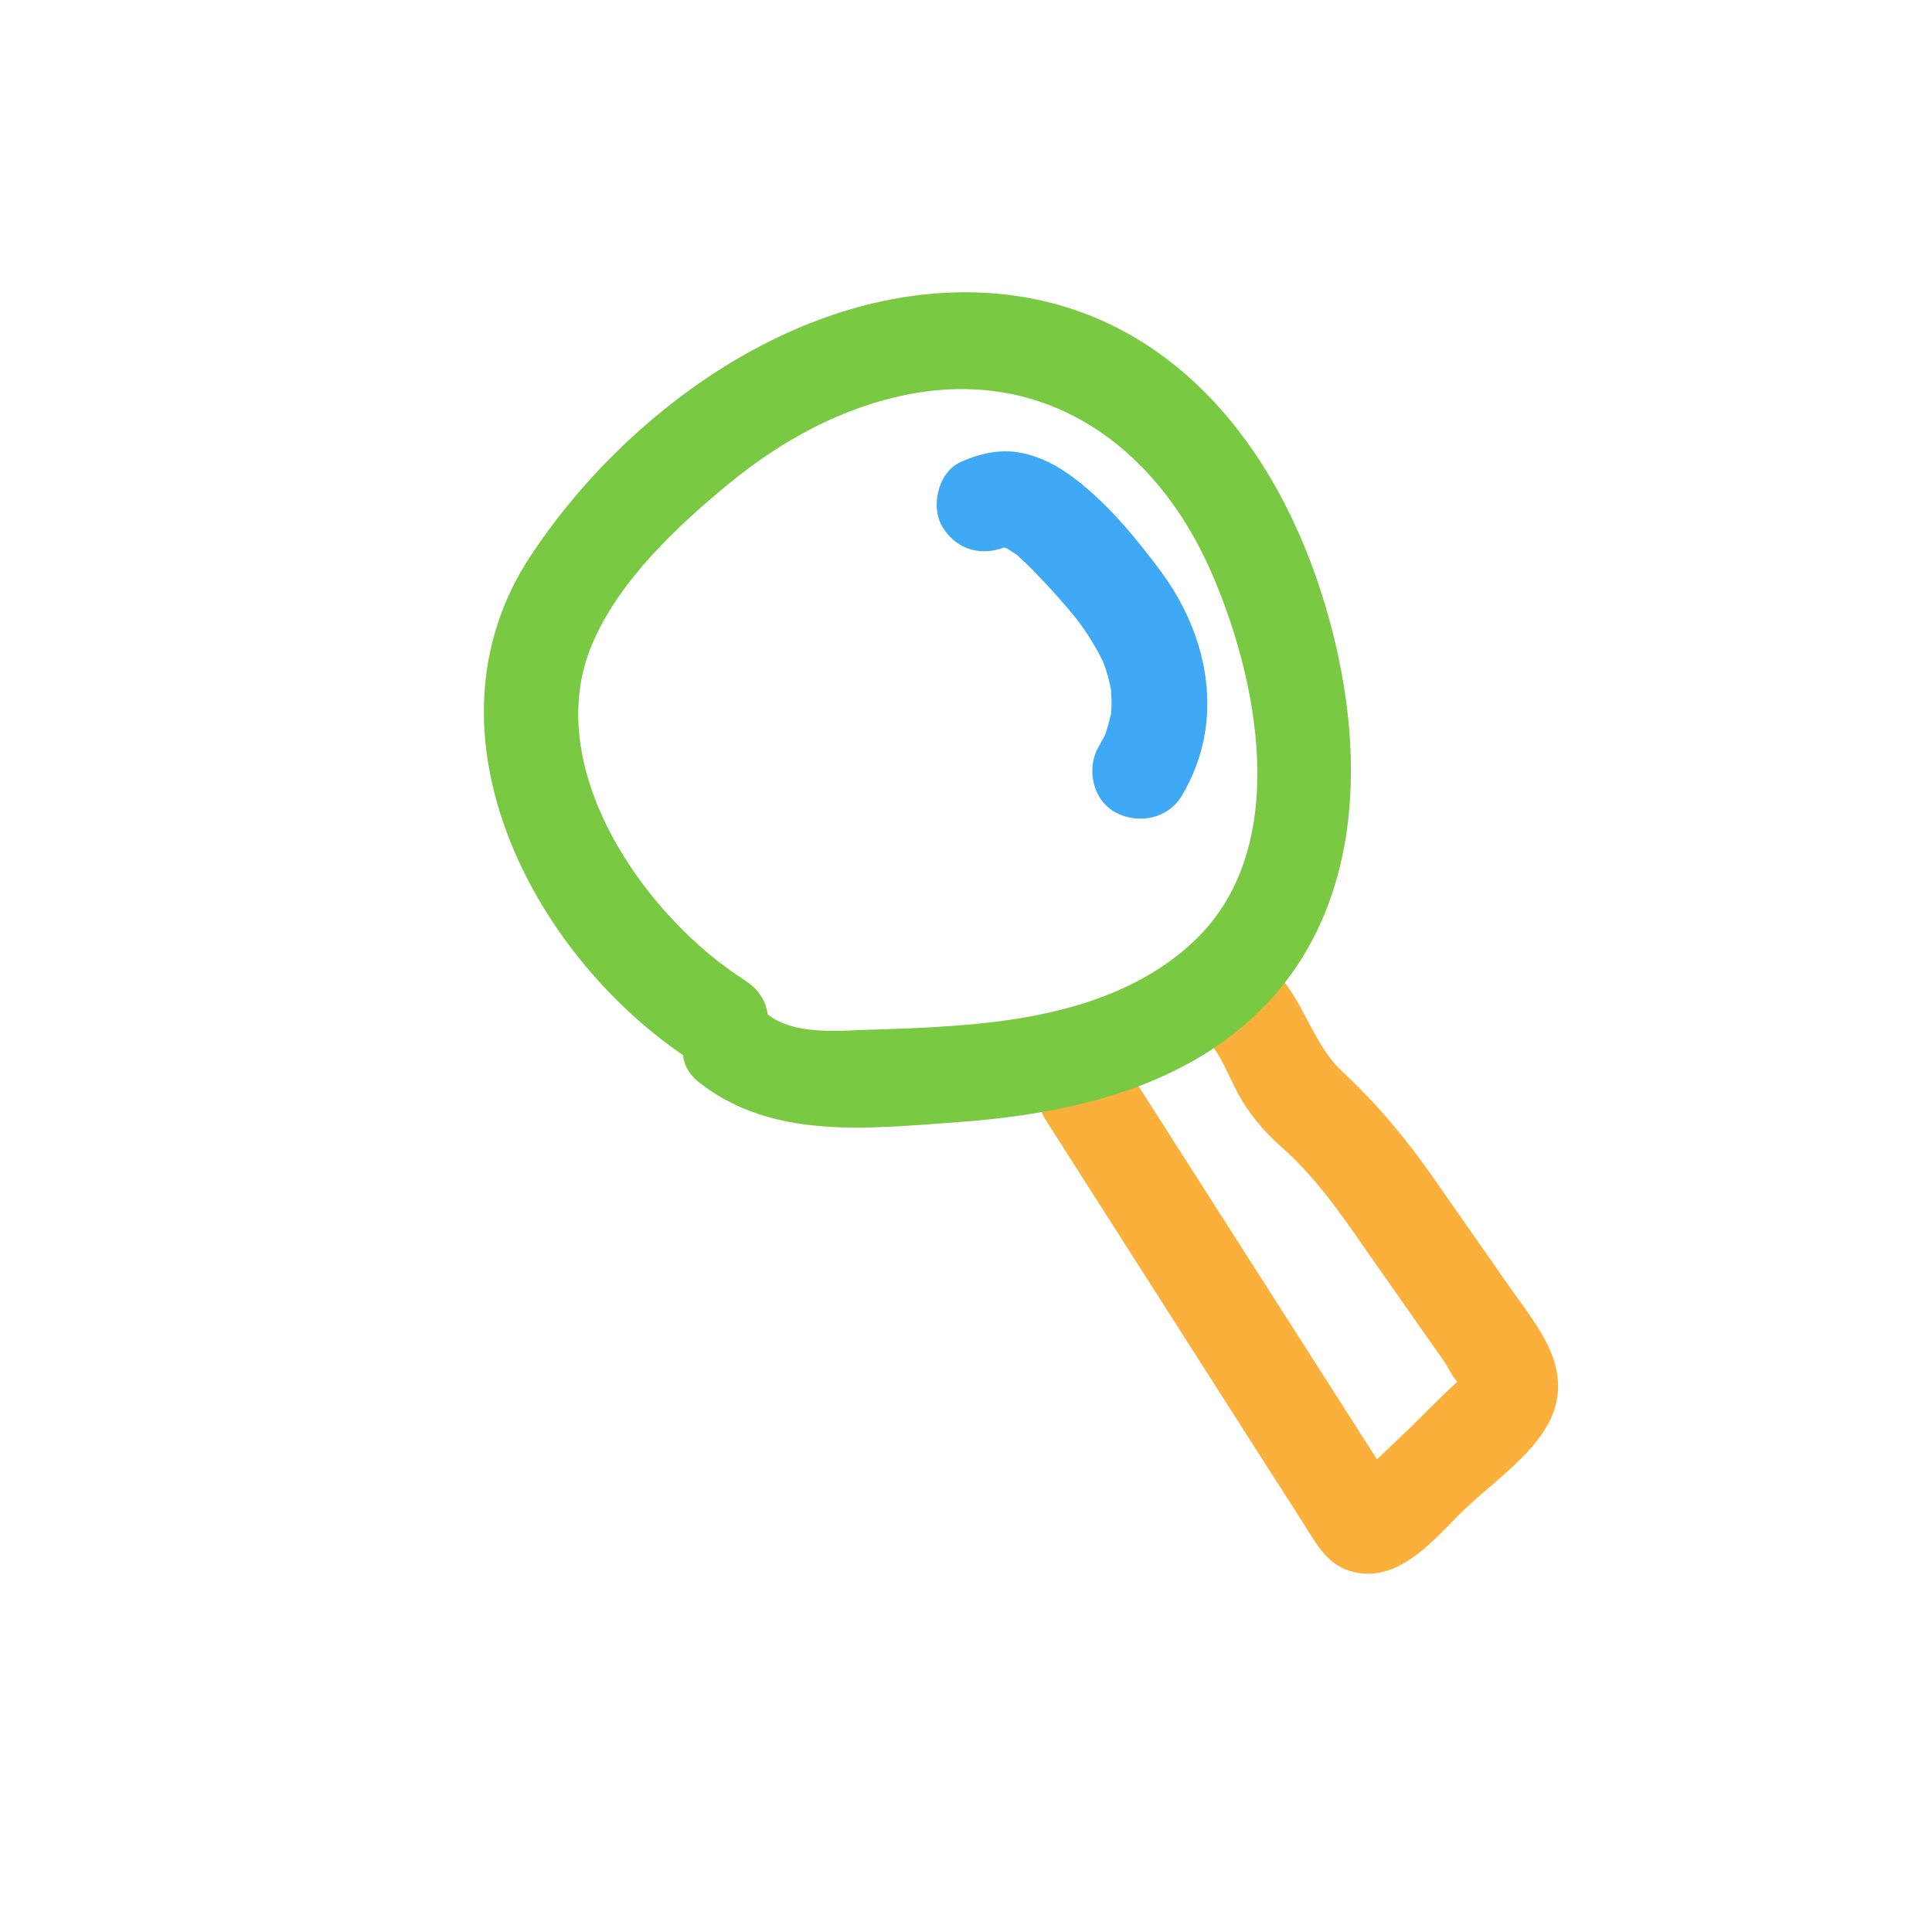
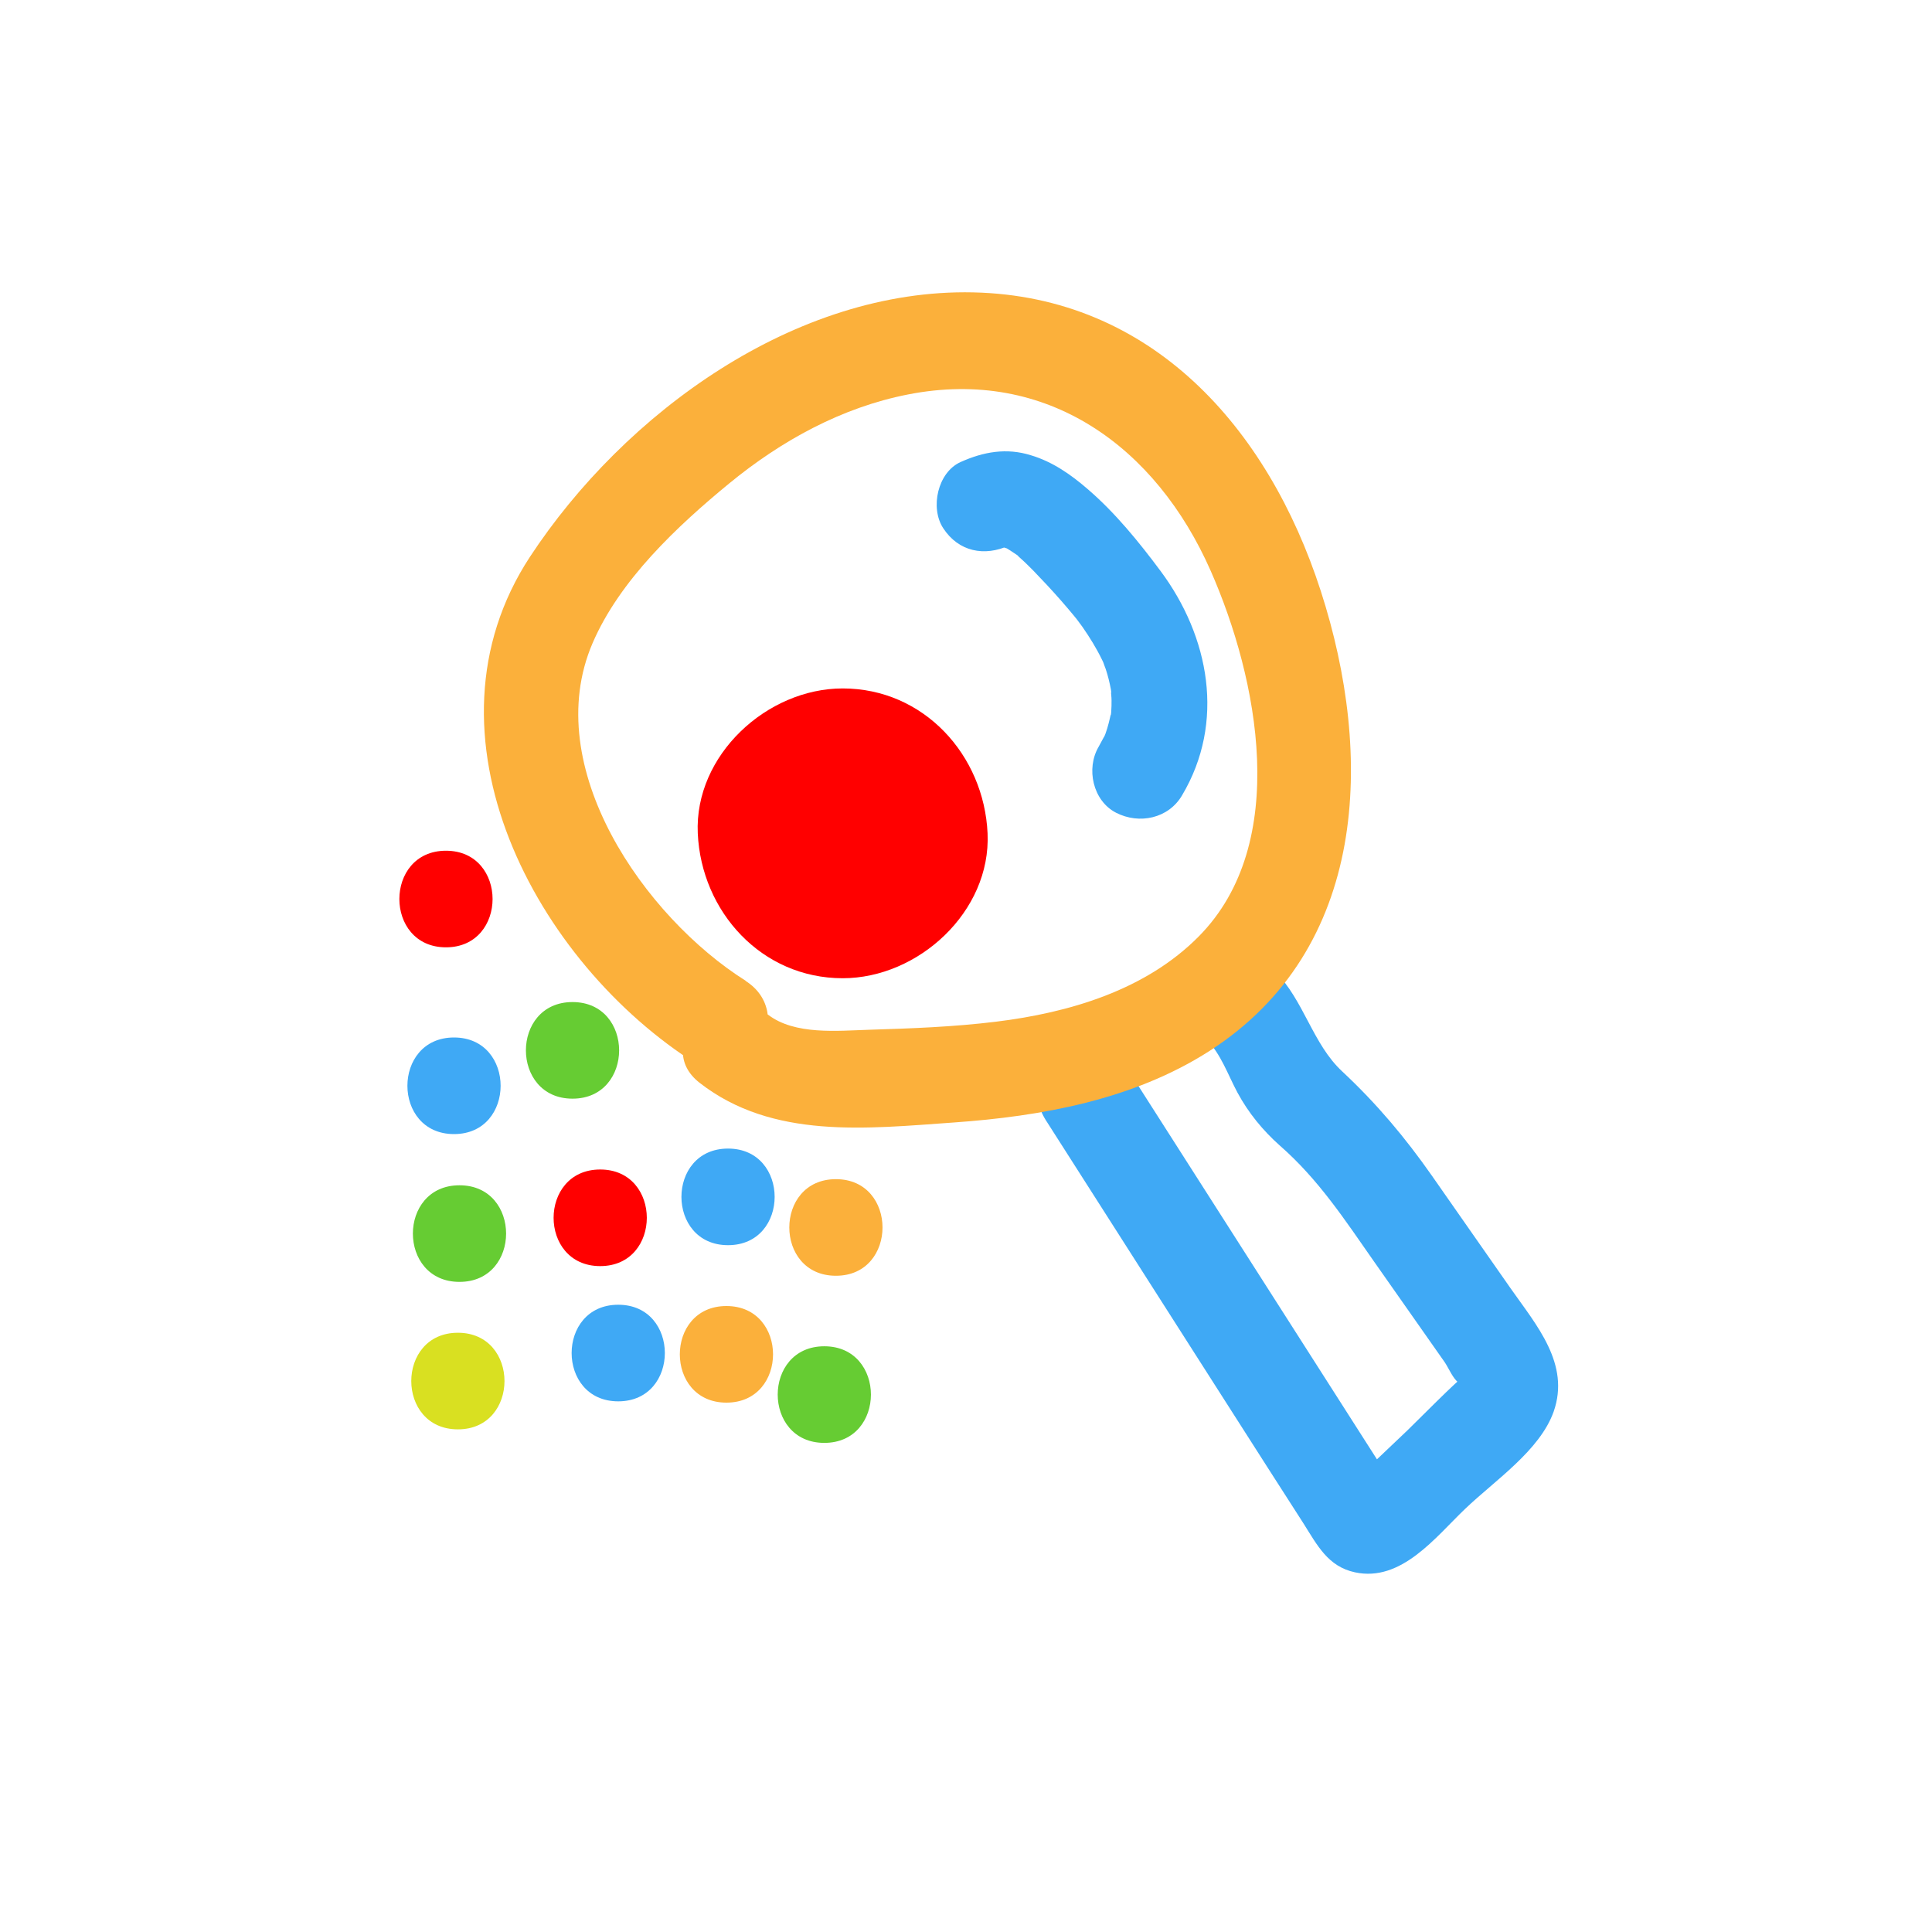
<svg xmlns="http://www.w3.org/2000/svg" id="_レイヤー_1" data-name="レイヤー 1" viewBox="0 0 60 60">
  <defs>
    <style>
      .cls-1 {
-         fill: #fbb03b;
+         fill: #6c3;
      }

-       .cls-1, .cls-2, .cls-3 {
+       .cls-1, .cls-2, .cls-3, .cls-4, .cls-5 {
        stroke-width: 0px;
      }

      .cls-2 {
+         fill: #fbb03b;
+       }
+ 
+       .cls-3 {
        fill: #3fa9f5;
      }

-       .cls-3 {
-         fill: #7ac943;
+       .cls-4 {
+         fill: #d9e021;
+       }
+ 
+       .cls-5 {
+         fill: red;
      }
    </style>
  </defs>
-   <path class="cls-1" d="M32.48,34.79l4.59,7.19,2.3,3.6,1.11,1.73c.43.68.76,1.34,1.6,1.52,1.44.31,2.5-1.09,3.42-1.97s2.32-1.81,2.75-3.02c.52-1.48-.53-2.68-1.33-3.82s-1.64-2.35-2.46-3.52-1.7-2.22-2.77-3.22c-.93-.86-1.19-2.21-2.1-3.12-1.35-1.38-3.48.74-2.12,2.12.45.46.66,1.09.96,1.65.34.63.79,1.18,1.32,1.65,1.2,1.05,2.02,2.31,2.93,3.61.49.69.97,1.39,1.46,2.08.24.35.49.69.73,1.04.11.16.26.52.43.63l.1.15.05-.33c-.05-.04-1.59,1.52-1.74,1.66-.34.32-.67.64-1.01.96-.16.15-.44.52-.62.56h.8l-.2-.03.9.69c-2.84-4.44-5.67-8.88-8.51-13.32-1.04-1.62-3.63-.12-2.59,1.51h0Z" />
-   <path class="cls-3" d="M23.16,30.46c-3.13-1.97-6.41-6.63-4.76-10.48.84-1.96,2.63-3.64,4.25-4.97s3.5-2.36,5.55-2.76c4.33-.85,7.71,1.64,9.4,5.48,1.47,3.34,2.49,8.46-.37,11.35-1.65,1.67-4.02,2.37-6.3,2.65-1.3.16-2.62.21-3.94.25-.98.03-2.31.17-3.14-.47-1.51-1.17-3.64.94-2.12,2.12,2.26,1.76,5.19,1.42,7.89,1.23s5.57-.7,7.94-2.22c4.93-3.17,5.11-9.17,3.46-14.28s-5.28-9.16-10.8-9.28-10.82,3.74-13.76,8.21c-3.62,5.52.18,12.61,5.18,15.76,1.64,1.03,3.14-1.56,1.51-2.59h0Z" />
-   <path class="cls-2" d="M31.35,16.92l-.13.06c.14-.03.15-.04.03-.01-.1.01-.11.02-.03.02.11,0,.08,0-.11-.01,0,0,.21.07.23.07-.2-.08-.08-.03.04.05.09.06.18.12.27.18-.12-.09-.08-.07,0,.02.15.13.29.27.43.41.3.31.59.62.87.94.13.15.27.31.4.47.07.08.19.24.06.07.07.09.13.18.2.27.23.33.44.67.61,1.02.06.11.11.26.03.06.03.08.06.16.09.24.07.21.12.42.16.63.03.16,0,.13,0,0,0,.11.02.23.02.34s0,.23-.01.35c0,.14-.03.16,0,.02-.05.23-.1.45-.18.67-.04.11-.08.16-.01.03-.07.12-.13.25-.2.37-.4.68-.18,1.68.54,2.05s1.63.18,2.05-.54c1.35-2.27.85-4.93-.67-6.97-.67-.9-1.41-1.81-2.26-2.54-.52-.45-1.09-.85-1.76-1.05-.76-.24-1.48-.11-2.19.21s-.95,1.42-.54,2.05c.48.74,1.29.89,2.05.54h0Z" />
+   <path class="cls-5" d="M26.17,30.38c2.35,0,4.61-2.07,4.5-4.5s-1.98-4.5-4.5-4.5c-2.35,0-4.61,2.07-4.5,4.5s1.98,4.5,4.5,4.5h0Z" />
+   <path class="cls-3" d="M32.48,34.79l4.59,7.19,2.3,3.6,1.11,1.73c.43.68.76,1.34,1.6,1.52,1.44.31,2.5-1.09,3.42-1.97s2.32-1.81,2.75-3.02c.52-1.48-.53-2.68-1.33-3.82s-1.64-2.35-2.46-3.52-1.7-2.22-2.77-3.22c-.93-.86-1.19-2.21-2.1-3.12-1.35-1.38-3.48.74-2.12,2.12.45.46.66,1.09.96,1.65.34.63.79,1.18,1.32,1.65,1.2,1.05,2.02,2.31,2.93,3.61.49.69.97,1.39,1.46,2.08.24.35.49.69.73,1.04.11.16.26.52.43.63l.1.15.05-.33c-.05-.04-1.59,1.52-1.74,1.66-.34.32-.67.64-1.01.96-.16.15-.44.52-.62.56h.8l-.2-.03.9.69c-2.84-4.44-5.67-8.88-8.51-13.32-1.04-1.62-3.63-.12-2.59,1.51h0Z" />
+   <path class="cls-2" d="M23.16,30.46c-3.13-1.97-6.41-6.63-4.76-10.48.84-1.96,2.63-3.64,4.25-4.97s3.5-2.36,5.55-2.76c4.33-.85,7.71,1.64,9.4,5.48,1.47,3.34,2.49,8.46-.37,11.35-1.65,1.67-4.02,2.37-6.3,2.65-1.3.16-2.62.21-3.94.25-.98.03-2.31.17-3.14-.47-1.51-1.17-3.64.94-2.12,2.12,2.26,1.76,5.19,1.42,7.89,1.23s5.57-.7,7.94-2.22c4.93-3.17,5.11-9.17,3.46-14.28s-5.28-9.16-10.8-9.28-10.82,3.74-13.76,8.21c-3.62,5.52.18,12.61,5.18,15.76,1.64,1.03,3.14-1.56,1.51-2.59h0Z" />
+   <path class="cls-3" d="M31.35,16.92l-.13.06c.14-.03.15-.04.03-.01-.1.01-.11.02-.03.02.11,0,.08,0-.11-.01,0,0,.21.07.23.07-.2-.08-.08-.03.04.05.09.06.18.12.27.18-.12-.09-.08-.07,0,.02.15.13.29.27.43.41.3.31.59.62.87.94.13.15.27.31.4.47.07.08.19.24.06.07.07.09.13.18.2.27.23.33.44.67.61,1.02.06.11.11.26.03.06.03.08.06.16.09.24.07.21.12.42.16.63.03.16,0,.13,0,0,0,.11.02.23.02.34s0,.23-.01.35c0,.14-.03.16,0,.02-.05.23-.1.45-.18.67-.04.11-.08.16-.01.03-.07.12-.13.25-.2.37-.4.68-.18,1.68.54,2.05s1.63.18,2.05-.54c1.35-2.27.85-4.93-.67-6.97-.67-.9-1.41-1.81-2.26-2.54-.52-.45-1.09-.85-1.76-1.05-.76-.24-1.48-.11-2.19.21s-.95,1.42-.54,2.05c.48.74,1.29.89,2.05.54h0Z" />
+   <path class="cls-1" d="M25.6,44.81c1.93,0,1.93-3,0-3s-1.93,3,0,3h0Z" />
+   <path class="cls-2" d="M22.56,43.56c1.93,0,1.93-3,0-3s-1.93,3,0,3h0Z" />
+   <path class="cls-3" d="M19.2,43.52c1.93,0,1.93-3,0-3s-1.93,3,0,3h0Z" />
+   <path class="cls-4" d="M14.22,44.39c1.93,0,1.93-3,0-3s-1.93,3,0,3h0Z" />
+   <path class="cls-2" d="M25.96,39.62c1.93,0,1.93-3,0-3s-1.93,3,0,3h0Z" />
+   <path class="cls-3" d="M22.61,38.67c1.93,0,1.93-3,0-3s-1.93,3,0,3h0Z" />
+   <path class="cls-5" d="M18.64,39.32c1.93,0,1.93-3,0-3s-1.93,3,0,3h0Z" />
+   <path class="cls-1" d="M14.27,39.81c1.93,0,1.93-3,0-3s-1.93,3,0,3h0Z" />
+   <path class="cls-1" d="M17.78,34.12c1.93,0,1.93-3,0-3s-1.93,3,0,3h0Z" />
+   <path class="cls-3" d="M14.1,35.22c1.93,0,1.93-3,0-3s-1.93,3,0,3h0Z" />
+   <path class="cls-5" d="M13.85,29.42c1.93,0,1.93-3,0-3s-1.93,3,0,3h0Z" />
</svg>
